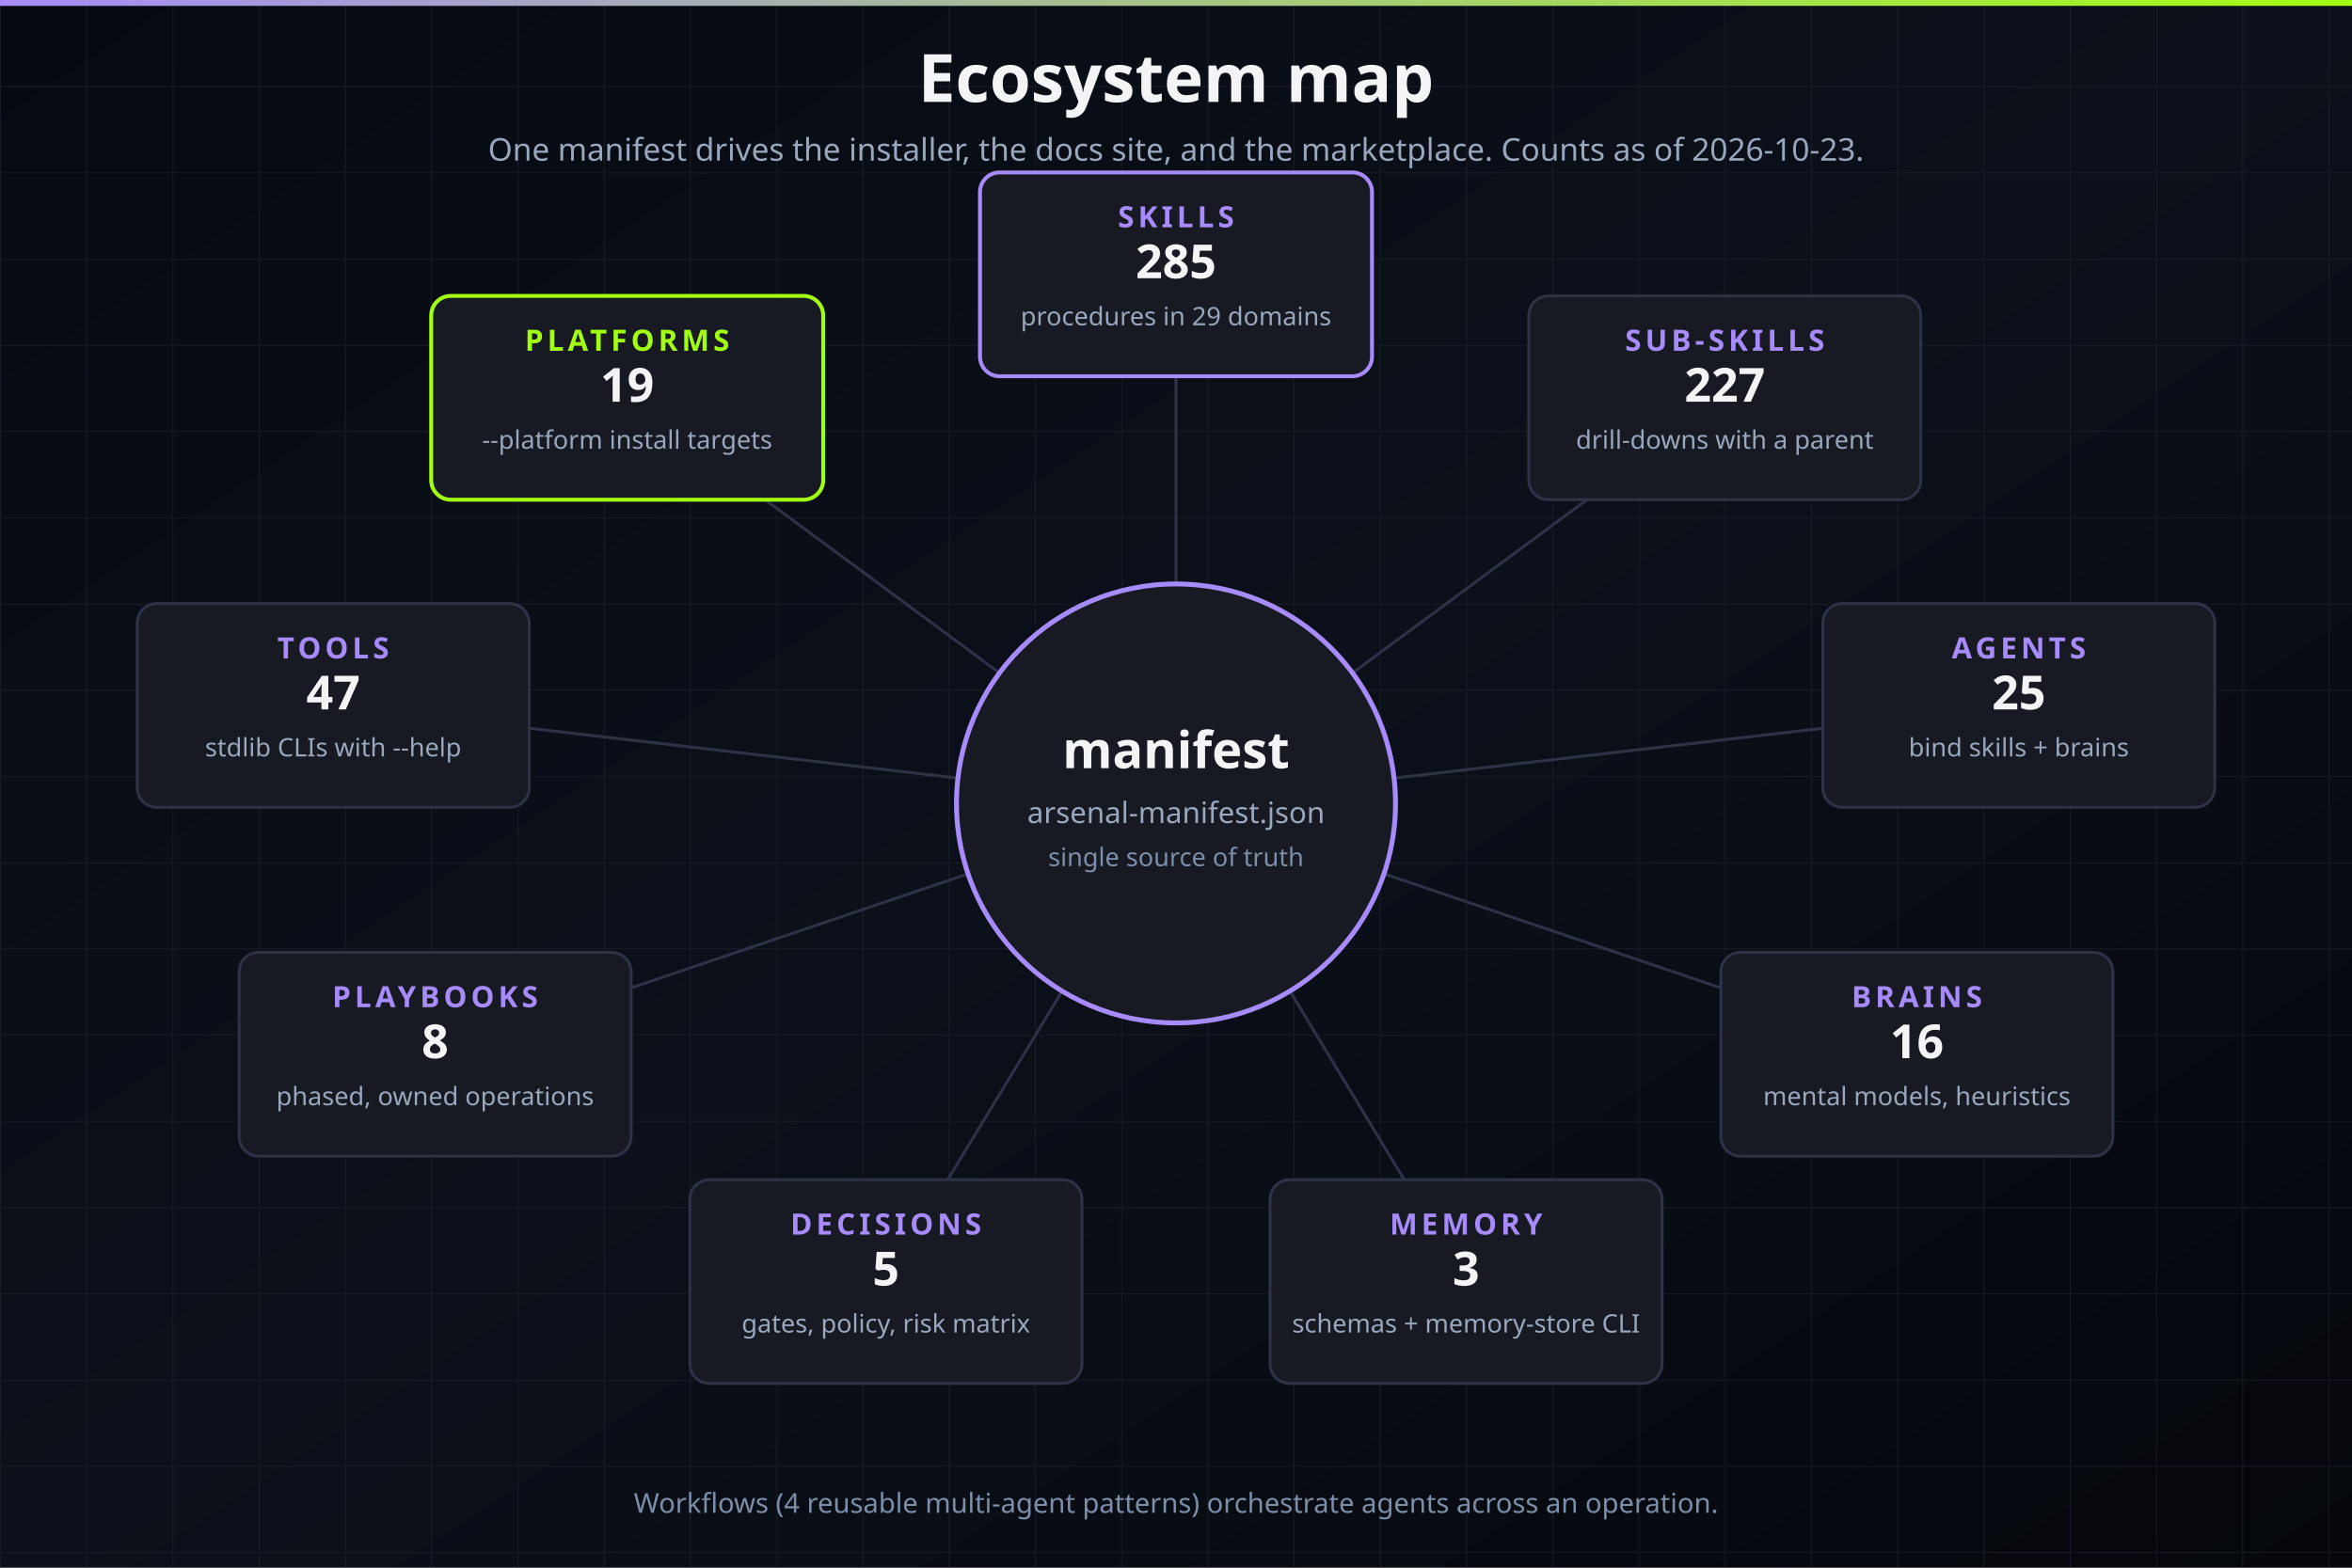
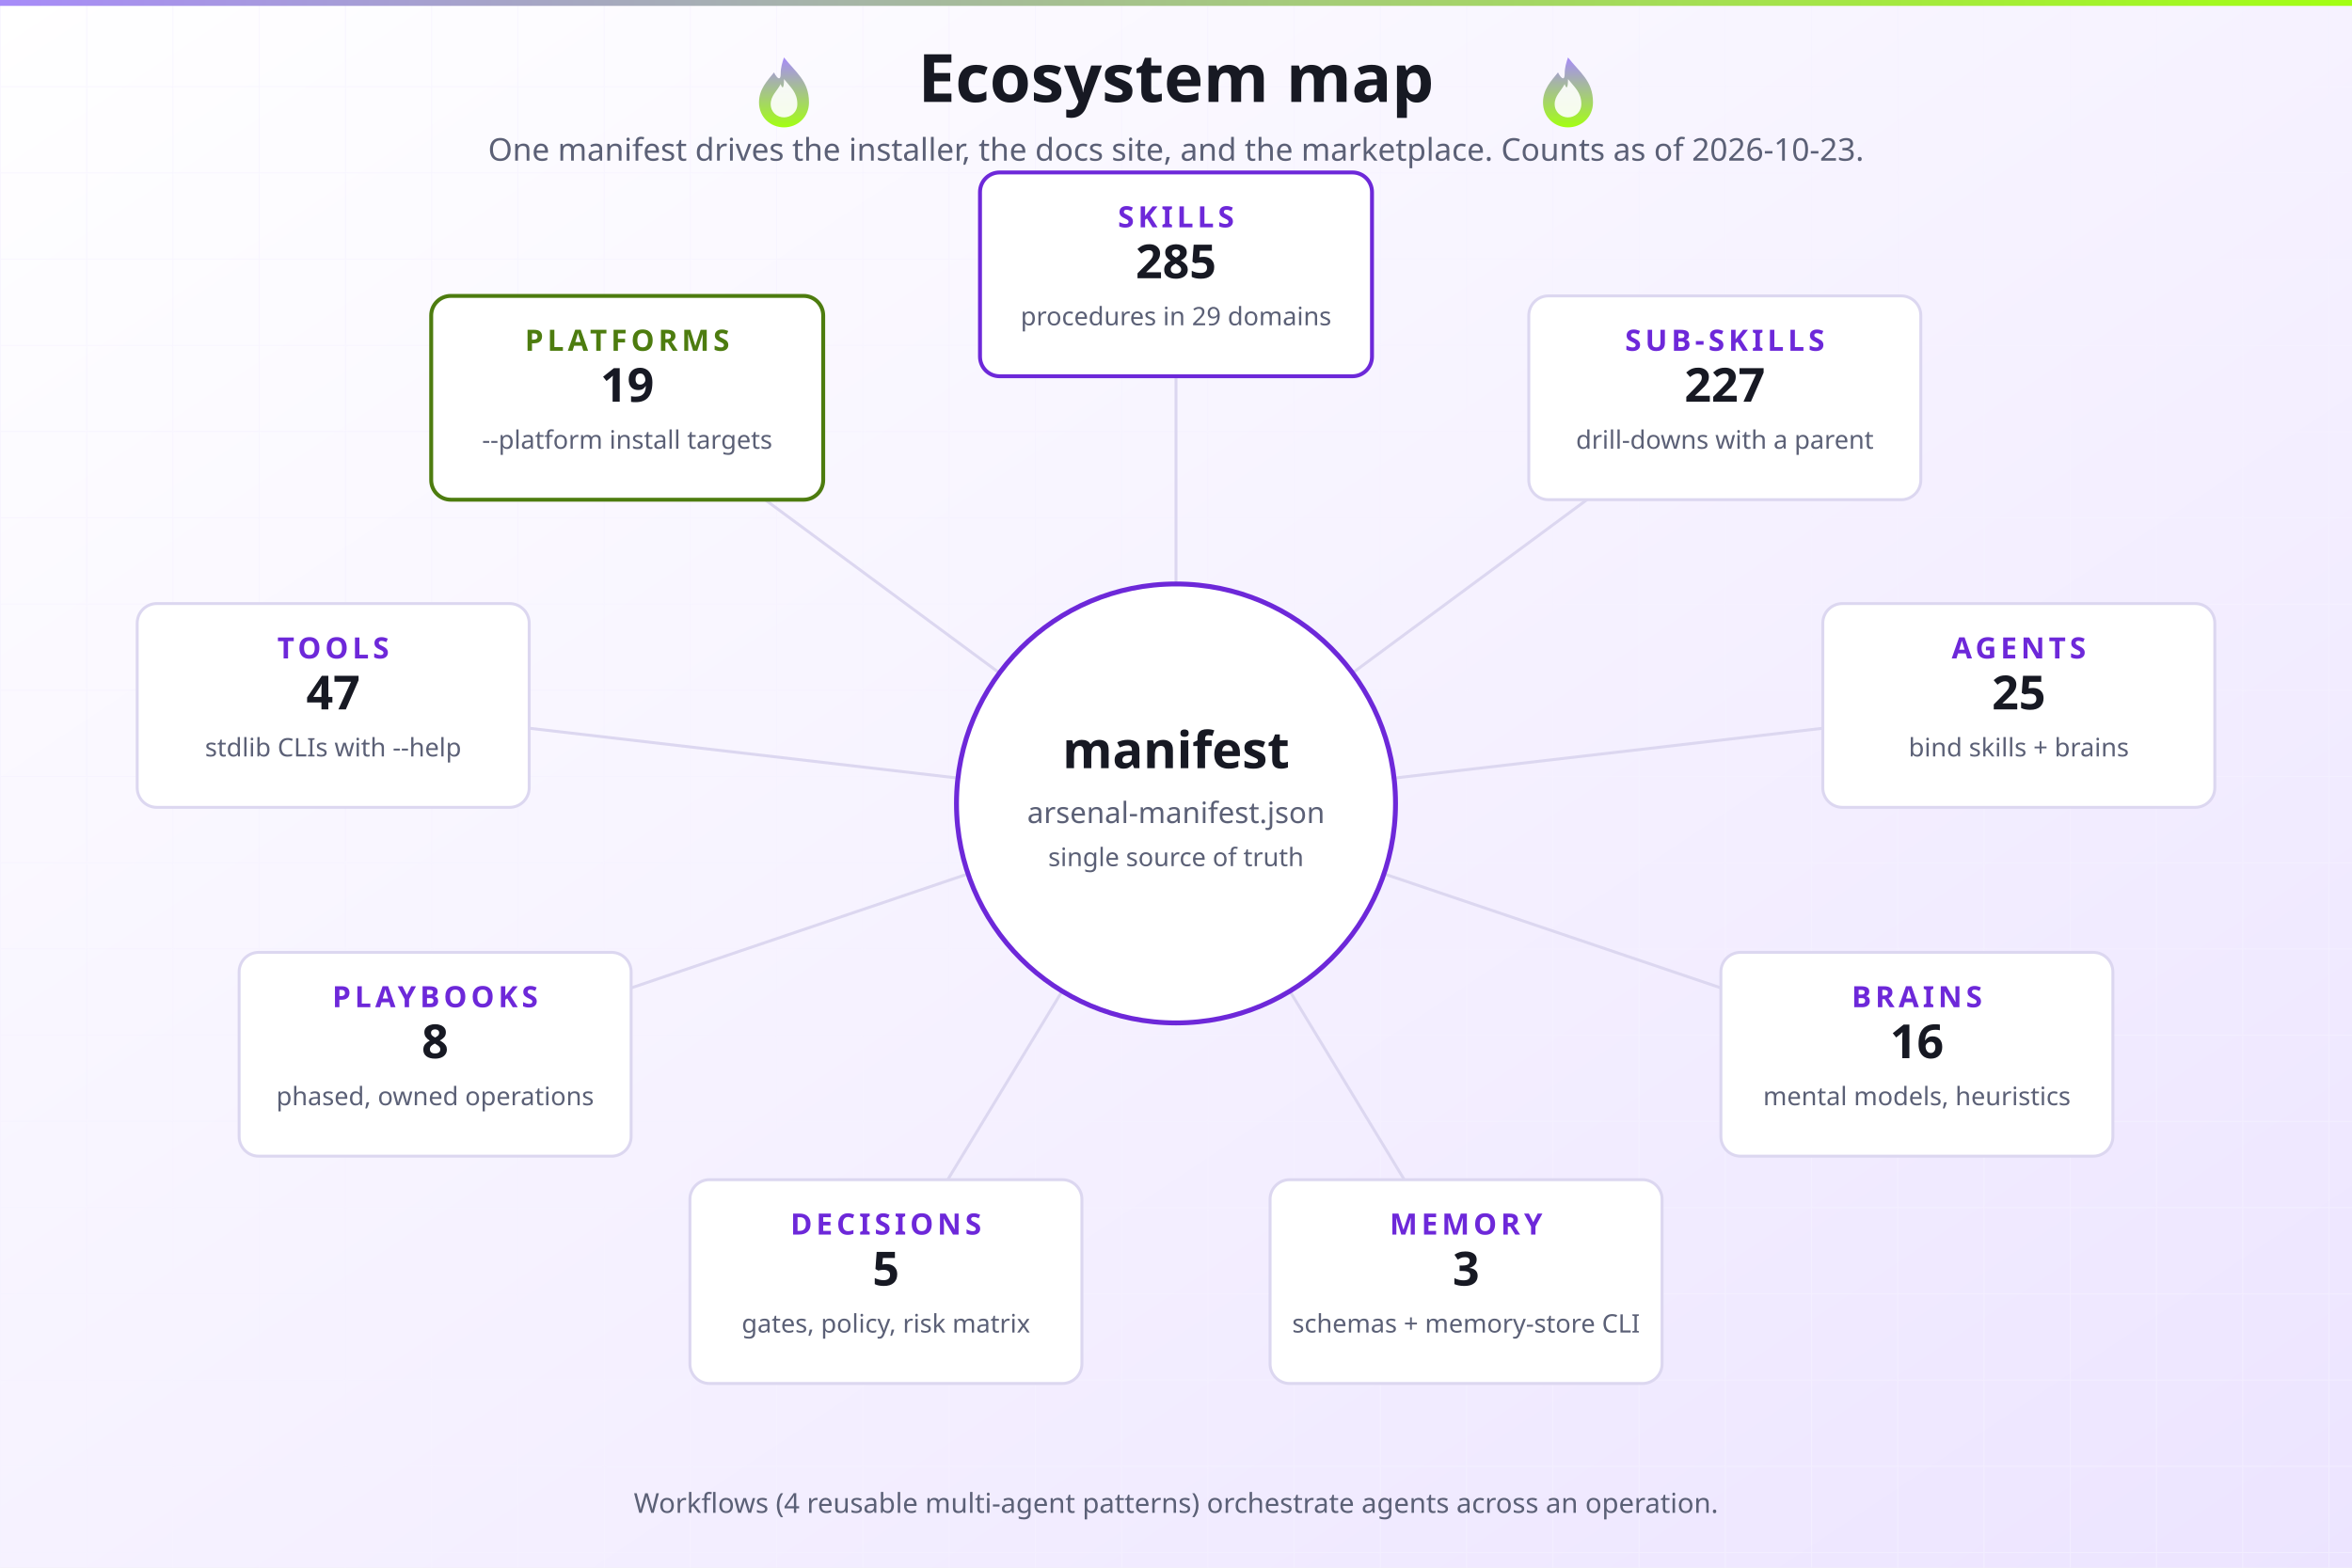
<svg xmlns="http://www.w3.org/2000/svg" viewBox="0 0 1200 800" font-family="sans-serif" role="img" aria-label="AgentArsenal ecosystem map: manifest hub with skills, sub-skills, agents, brains, memory, decisions, playbooks, tools, platforms">
  <defs>
+     <linearGradient id="flameg" x1="0" y1="0" x2="0" y2="1">
+       <stop offset="0" stop-color="#A78BFA" />
+       <stop offset="1" stop-color="#A3FF12" />
+     </linearGradient>
+     <g id="flame">
+       <path d="M0,-22 C7,-13 15,-8 15,5 C15,14 8,20 0,20 C-8,20 -15,14 -15,5 C-15,-3 -10,-8 -6,-13 C-4,-9 -2,-8 -2,-12 C-2,-16 -1,-19 0,-22 Z" fill="url(#flameg)" />
+       <path d="M0,-9 C4,-4 8,-1 8,6 C8,11 4,14 0,14 C-4,14 -8,11 -8,6 C-8,1 -4,-2 -2,-6 C-1,-3 0,-3 0,-9 Z" fill="#FFFFFF" opacity="0.9" />
+     </g>
+   </defs>
+   <defs>
    <linearGradient id="bg" x1="0" y1="0" x2="1" y2="1">
-       <stop offset="0" stop-color="#070a11" />
-       <stop offset="0.5" stop-color="#0b101a" />
-       <stop offset="1" stop-color="#05070c" />
+       <stop offset="0" stop-color="#FFFFFF" />
+       <stop offset="0.5" stop-color="#F6F2FF" />
+       <stop offset="1" stop-color="#ECE4FF" />
    </linearGradient>
    <linearGradient id="accent" x1="0" y1="0" x2="1" y2="0">
      <stop offset="0" stop-color="#A78BFA" />
      <stop offset="1" stop-color="#A3FF12" />
    </linearGradient>
    <pattern id="grid" width="44" height="44" patternUnits="userSpaceOnUse">
-       <path d="M 44 0 L 0 0 0 44" fill="none" stroke="#222431" stroke-width="1" opacity="0.6" />
+       <path d="M 44 0 L 0 0 0 44" fill="none" stroke="#F5F2FF" stroke-width="1" opacity="0.6" />
    </pattern>
  </defs>
  <rect width="1200" height="800" fill="url(#bg)" />
  <rect width="1200" height="800" fill="url(#grid)" />
  <rect width="1200" height="3" fill="url(#accent)" />
-   <text x="600" y="52" fill="#f3f4f6" font-size="34" font-weight="800" text-anchor="middle">Ecosystem map</text>
-   <text x="600" y="82" fill="#9aa7bd" font-size="16" text-anchor="middle">One manifest drives the installer, the docs site, and the marketplace. Counts as of 2026-10-23.</text>
-   <g stroke="#2E3247" stroke-width="1.5">
+   <text x="600" y="52" fill="#171923" font-size="34" font-weight="800" text-anchor="middle">Ecosystem map</text>
+   <use href="#flame" transform="translate(400,48) scale(0.85)" />
+   <use href="#flame" transform="translate(800,48) scale(0.85)" />
+   <text x="600" y="82" fill="#5B6076" font-size="16" text-anchor="middle">One manifest drives the installer, the docs site, and the marketplace. Counts as of 2026-10-23.</text>
+   <g stroke="#DCD7F0" stroke-width="1.5">
    <line x1="600" y1="410" x2="600" y2="140" />
    <line x1="600" y1="410" x2="880" y2="203" />
    <line x1="600" y1="410" x2="1030" y2="360" />
    <line x1="600" y1="410" x2="978" y2="538" />
    <line x1="600" y1="410" x2="748" y2="654" />
    <line x1="600" y1="410" x2="452" y2="654" />
    <line x1="600" y1="410" x2="222" y2="538" />
    <line x1="600" y1="410" x2="170" y2="360" />
    <line x1="600" y1="410" x2="320" y2="203" />
  </g>
-   <circle cx="600" cy="410" r="112" fill="#171923" stroke="#A78BFA" stroke-width="2.5" />
-   <text x="600" y="392" fill="#f3f4f6" font-size="26" font-weight="800" text-anchor="middle">manifest</text>
-   <text x="600" y="420" fill="#9aa7bd" font-size="15" text-anchor="middle">arsenal-manifest.json</text>
-   <text x="600" y="442" fill="#7d8ea8" font-size="13" text-anchor="middle">single source of truth</text>
+   <circle cx="600" cy="410" r="112" fill="#FFFFFF" stroke="#6D28D9" stroke-width="2.5" />
+   <text x="600" y="392" fill="#171923" font-size="26" font-weight="800" text-anchor="middle">manifest</text>
+   <text x="600" y="420" fill="#5B6076" font-size="15" text-anchor="middle">arsenal-manifest.json</text>
+   <text x="600" y="442" fill="#5B6076" font-size="13" text-anchor="middle">single source of truth</text>
  <g>
-     <rect x="500" y="88" width="200" height="104" rx="10" fill="#171923" stroke="#A78BFA" stroke-width="2" />
-     <text x="600" y="116" fill="#A78BFA" font-size="15" font-weight="700" letter-spacing="2" text-anchor="middle">SKILLS</text>
-     <text x="600" y="142" fill="#f3f4f6" font-size="24" font-weight="800" text-anchor="middle">285</text>
-     <text x="600" y="166" fill="#9aa7bd" font-size="13" text-anchor="middle">procedures in 29 domains</text>
+     <rect x="500" y="88" width="200" height="104" rx="10" fill="#FFFFFF" stroke="#6D28D9" stroke-width="2" />
+     <text x="600" y="116" fill="#6D28D9" font-size="15" font-weight="700" letter-spacing="2" text-anchor="middle">SKILLS</text>
+     <text x="600" y="142" fill="#171923" font-size="24" font-weight="800" text-anchor="middle">285</text>
+     <text x="600" y="166" fill="#5B6076" font-size="13" text-anchor="middle">procedures in 29 domains</text>
  </g>
  <g>
-     <rect x="780" y="151" width="200" height="104" rx="10" fill="#171923" stroke="#2E3247" stroke-width="1.5" />
-     <text x="880" y="179" fill="#A78BFA" font-size="15" font-weight="700" letter-spacing="2" text-anchor="middle">SUB-SKILLS</text>
-     <text x="880" y="205" fill="#f3f4f6" font-size="24" font-weight="800" text-anchor="middle">227</text>
-     <text x="880" y="229" fill="#9aa7bd" font-size="13" text-anchor="middle">drill-downs with a parent</text>
+     <rect x="780" y="151" width="200" height="104" rx="10" fill="#FFFFFF" stroke="#DCD7F0" stroke-width="1.5" />
+     <text x="880" y="179" fill="#6D28D9" font-size="15" font-weight="700" letter-spacing="2" text-anchor="middle">SUB-SKILLS</text>
+     <text x="880" y="205" fill="#171923" font-size="24" font-weight="800" text-anchor="middle">227</text>
+     <text x="880" y="229" fill="#5B6076" font-size="13" text-anchor="middle">drill-downs with a parent</text>
  </g>
  <g>
-     <rect x="930" y="308" width="200" height="104" rx="10" fill="#171923" stroke="#2E3247" stroke-width="1.5" />
-     <text x="1030" y="336" fill="#A78BFA" font-size="15" font-weight="700" letter-spacing="2" text-anchor="middle">AGENTS</text>
-     <text x="1030" y="362" fill="#f3f4f6" font-size="24" font-weight="800" text-anchor="middle">25</text>
-     <text x="1030" y="386" fill="#9aa7bd" font-size="13" text-anchor="middle">bind skills + brains</text>
+     <rect x="930" y="308" width="200" height="104" rx="10" fill="#FFFFFF" stroke="#DCD7F0" stroke-width="1.5" />
+     <text x="1030" y="336" fill="#6D28D9" font-size="15" font-weight="700" letter-spacing="2" text-anchor="middle">AGENTS</text>
+     <text x="1030" y="362" fill="#171923" font-size="24" font-weight="800" text-anchor="middle">25</text>
+     <text x="1030" y="386" fill="#5B6076" font-size="13" text-anchor="middle">bind skills + brains</text>
  </g>
  <g>
-     <rect x="878" y="486" width="200" height="104" rx="10" fill="#171923" stroke="#2E3247" stroke-width="1.5" />
-     <text x="978" y="514" fill="#A78BFA" font-size="15" font-weight="700" letter-spacing="2" text-anchor="middle">BRAINS</text>
-     <text x="978" y="540" fill="#f3f4f6" font-size="24" font-weight="800" text-anchor="middle">16</text>
-     <text x="978" y="564" fill="#9aa7bd" font-size="13" text-anchor="middle">mental models, heuristics</text>
+     <rect x="878" y="486" width="200" height="104" rx="10" fill="#FFFFFF" stroke="#DCD7F0" stroke-width="1.5" />
+     <text x="978" y="514" fill="#6D28D9" font-size="15" font-weight="700" letter-spacing="2" text-anchor="middle">BRAINS</text>
+     <text x="978" y="540" fill="#171923" font-size="24" font-weight="800" text-anchor="middle">16</text>
+     <text x="978" y="564" fill="#5B6076" font-size="13" text-anchor="middle">mental models, heuristics</text>
  </g>
  <g>
-     <rect x="648" y="602" width="200" height="104" rx="10" fill="#171923" stroke="#2E3247" stroke-width="1.5" />
-     <text x="748" y="630" fill="#A78BFA" font-size="15" font-weight="700" letter-spacing="2" text-anchor="middle">MEMORY</text>
-     <text x="748" y="656" fill="#f3f4f6" font-size="24" font-weight="800" text-anchor="middle">3</text>
-     <text x="748" y="680" fill="#9aa7bd" font-size="13" text-anchor="middle">schemas + memory-store CLI</text>
+     <rect x="648" y="602" width="200" height="104" rx="10" fill="#FFFFFF" stroke="#DCD7F0" stroke-width="1.5" />
+     <text x="748" y="630" fill="#6D28D9" font-size="15" font-weight="700" letter-spacing="2" text-anchor="middle">MEMORY</text>
+     <text x="748" y="656" fill="#171923" font-size="24" font-weight="800" text-anchor="middle">3</text>
+     <text x="748" y="680" fill="#5B6076" font-size="13" text-anchor="middle">schemas + memory-store CLI</text>
  </g>
  <g>
-     <rect x="352" y="602" width="200" height="104" rx="10" fill="#171923" stroke="#2E3247" stroke-width="1.5" />
-     <text x="452" y="630" fill="#A78BFA" font-size="15" font-weight="700" letter-spacing="2" text-anchor="middle">DECISIONS</text>
-     <text x="452" y="656" fill="#f3f4f6" font-size="24" font-weight="800" text-anchor="middle">5</text>
-     <text x="452" y="680" fill="#9aa7bd" font-size="13" text-anchor="middle">gates, policy, risk matrix</text>
+     <rect x="352" y="602" width="200" height="104" rx="10" fill="#FFFFFF" stroke="#DCD7F0" stroke-width="1.5" />
+     <text x="452" y="630" fill="#6D28D9" font-size="15" font-weight="700" letter-spacing="2" text-anchor="middle">DECISIONS</text>
+     <text x="452" y="656" fill="#171923" font-size="24" font-weight="800" text-anchor="middle">5</text>
+     <text x="452" y="680" fill="#5B6076" font-size="13" text-anchor="middle">gates, policy, risk matrix</text>
  </g>
  <g>
-     <rect x="122" y="486" width="200" height="104" rx="10" fill="#171923" stroke="#2E3247" stroke-width="1.5" />
-     <text x="222" y="514" fill="#A78BFA" font-size="15" font-weight="700" letter-spacing="2" text-anchor="middle">PLAYBOOKS</text>
-     <text x="222" y="540" fill="#f3f4f6" font-size="24" font-weight="800" text-anchor="middle">8</text>
-     <text x="222" y="564" fill="#9aa7bd" font-size="13" text-anchor="middle">phased, owned operations</text>
+     <rect x="122" y="486" width="200" height="104" rx="10" fill="#FFFFFF" stroke="#DCD7F0" stroke-width="1.5" />
+     <text x="222" y="514" fill="#6D28D9" font-size="15" font-weight="700" letter-spacing="2" text-anchor="middle">PLAYBOOKS</text>
+     <text x="222" y="540" fill="#171923" font-size="24" font-weight="800" text-anchor="middle">8</text>
+     <text x="222" y="564" fill="#5B6076" font-size="13" text-anchor="middle">phased, owned operations</text>
  </g>
  <g>
-     <rect x="70" y="308" width="200" height="104" rx="10" fill="#171923" stroke="#2E3247" stroke-width="1.5" />
-     <text x="170" y="336" fill="#A78BFA" font-size="15" font-weight="700" letter-spacing="2" text-anchor="middle">TOOLS</text>
-     <text x="170" y="362" fill="#f3f4f6" font-size="24" font-weight="800" text-anchor="middle">47</text>
-     <text x="170" y="386" fill="#9aa7bd" font-size="13" text-anchor="middle">stdlib CLIs with --help</text>
+     <rect x="70" y="308" width="200" height="104" rx="10" fill="#FFFFFF" stroke="#DCD7F0" stroke-width="1.5" />
+     <text x="170" y="336" fill="#6D28D9" font-size="15" font-weight="700" letter-spacing="2" text-anchor="middle">TOOLS</text>
+     <text x="170" y="362" fill="#171923" font-size="24" font-weight="800" text-anchor="middle">47</text>
+     <text x="170" y="386" fill="#5B6076" font-size="13" text-anchor="middle">stdlib CLIs with --help</text>
  </g>
  <g>
-     <rect x="220" y="151" width="200" height="104" rx="10" fill="#171923" stroke="#A3FF12" stroke-width="2" />
-     <text x="320" y="179" fill="#A3FF12" font-size="15" font-weight="700" letter-spacing="2" text-anchor="middle">PLATFORMS</text>
-     <text x="320" y="205" fill="#f3f4f6" font-size="24" font-weight="800" text-anchor="middle">19</text>
-     <text x="320" y="229" fill="#9aa7bd" font-size="13" text-anchor="middle">--platform install targets</text>
+     <rect x="220" y="151" width="200" height="104" rx="10" fill="#FFFFFF" stroke="#4D7C0F" stroke-width="2" />
+     <text x="320" y="179" fill="#4D7C0F" font-size="15" font-weight="700" letter-spacing="2" text-anchor="middle">PLATFORMS</text>
+     <text x="320" y="205" fill="#171923" font-size="24" font-weight="800" text-anchor="middle">19</text>
+     <text x="320" y="229" fill="#5B6076" font-size="13" text-anchor="middle">--platform install targets</text>
  </g>
-   <text x="600" y="772" fill="#7d8ea8" font-size="14" text-anchor="middle">Workflows (4 reusable multi-agent patterns) orchestrate agents across an operation.</text>
+   <text x="600" y="772" fill="#5B6076" font-size="14" text-anchor="middle">Workflows (4 reusable multi-agent patterns) orchestrate agents across an operation.</text>
</svg>
